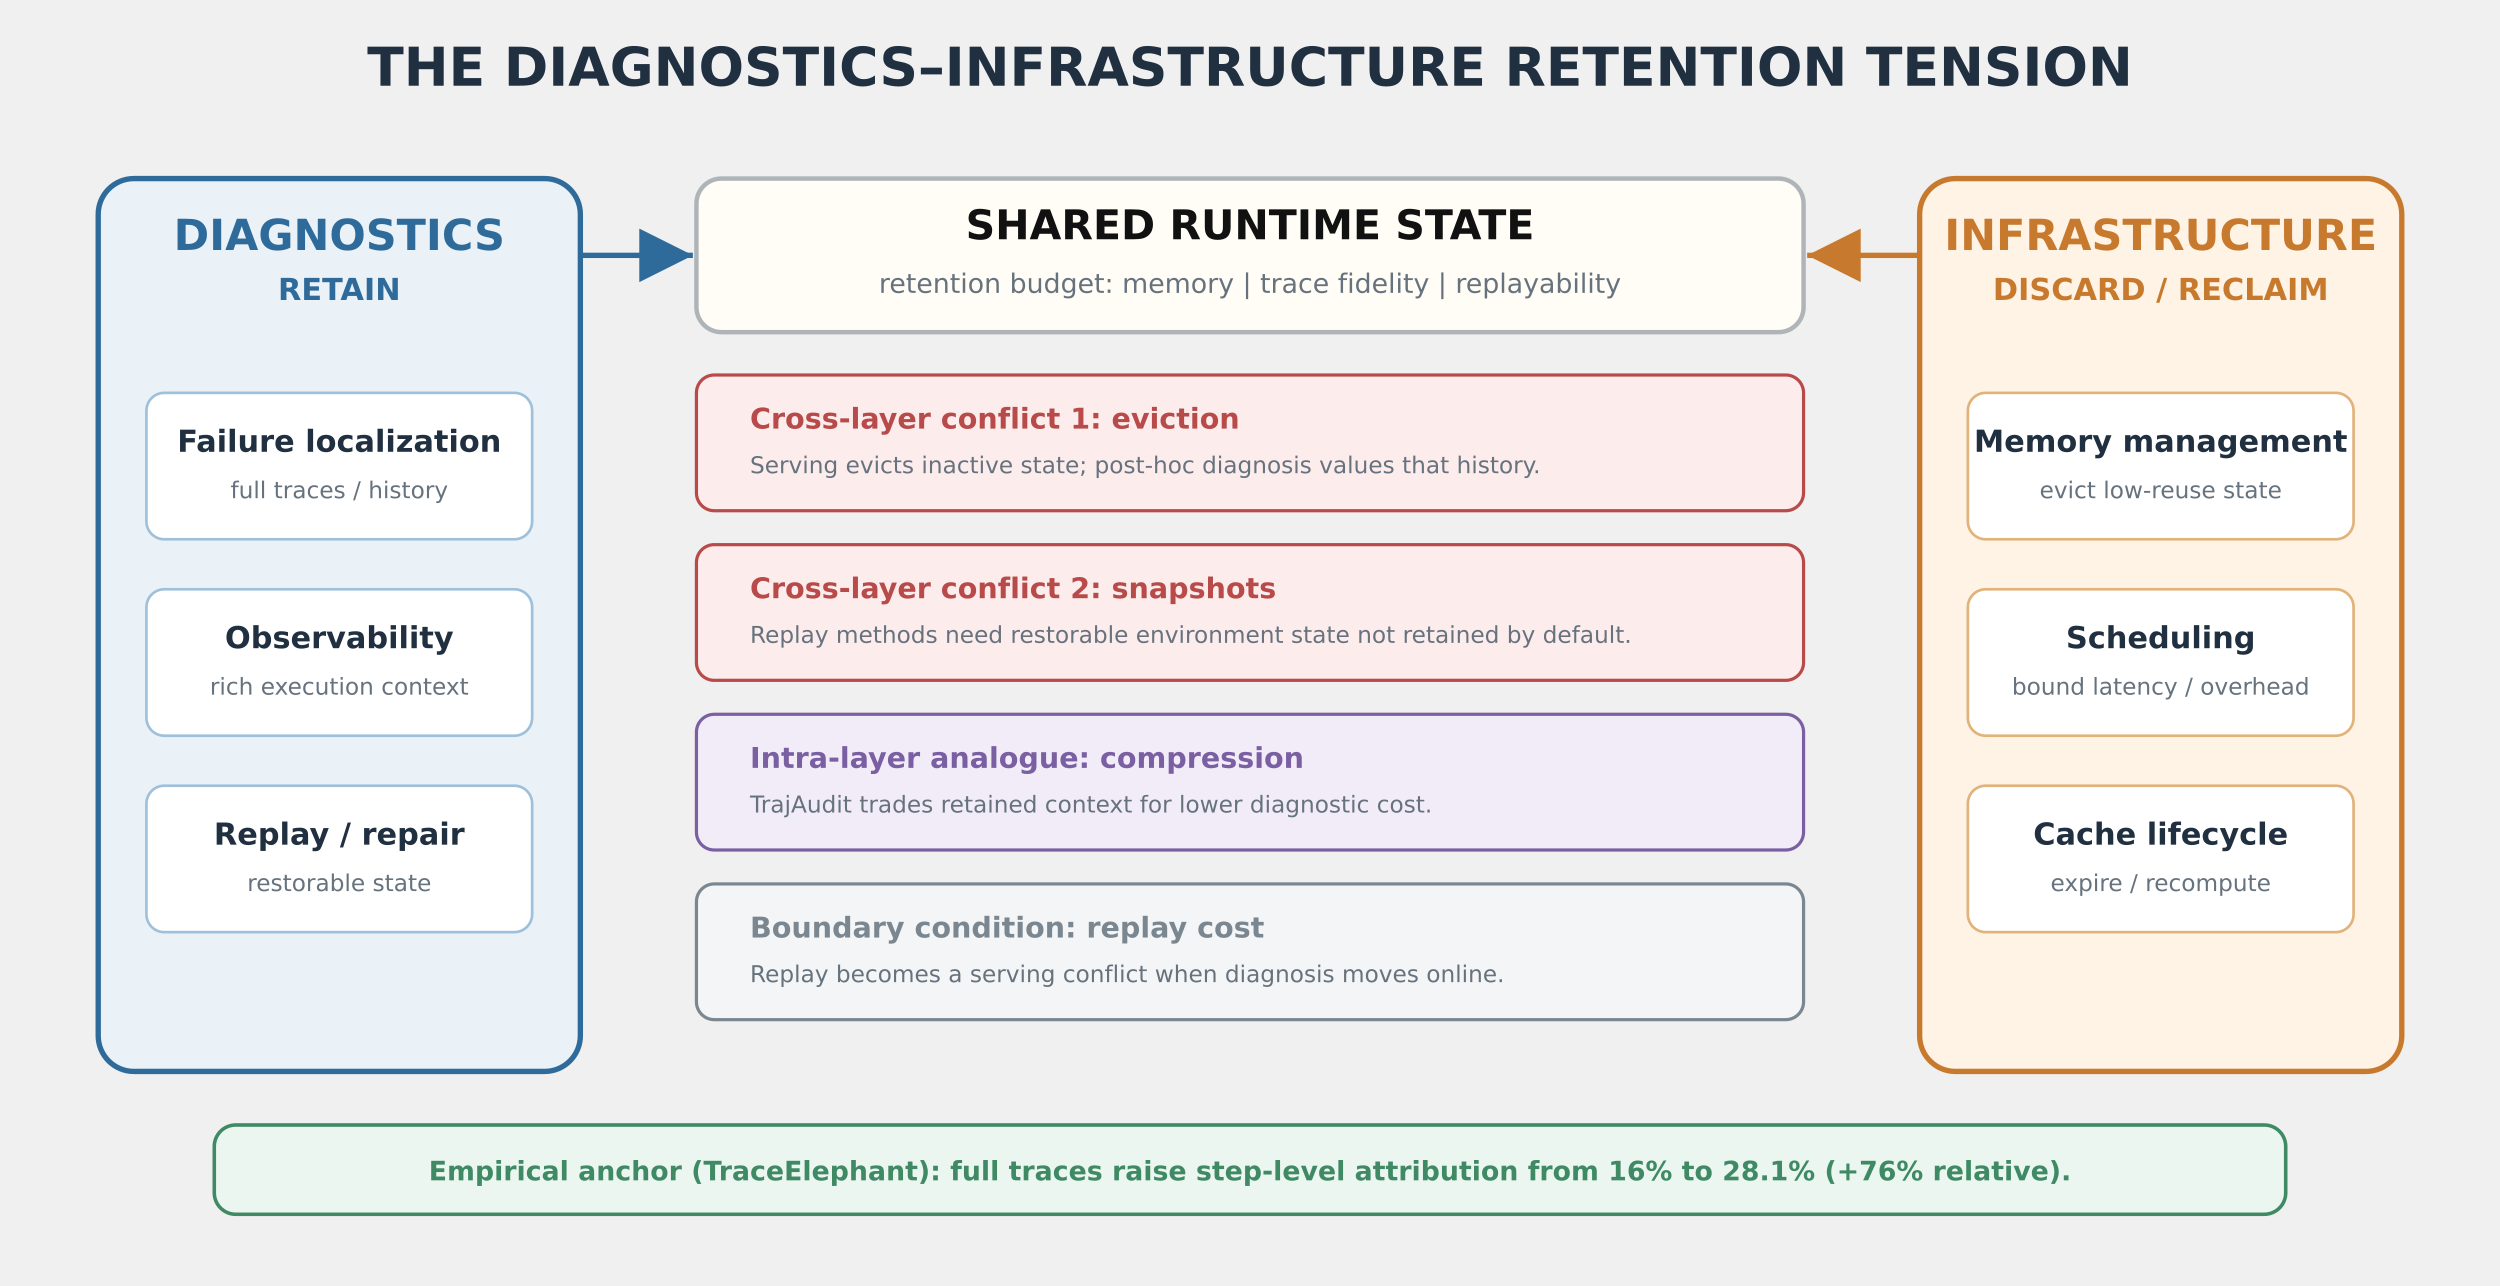
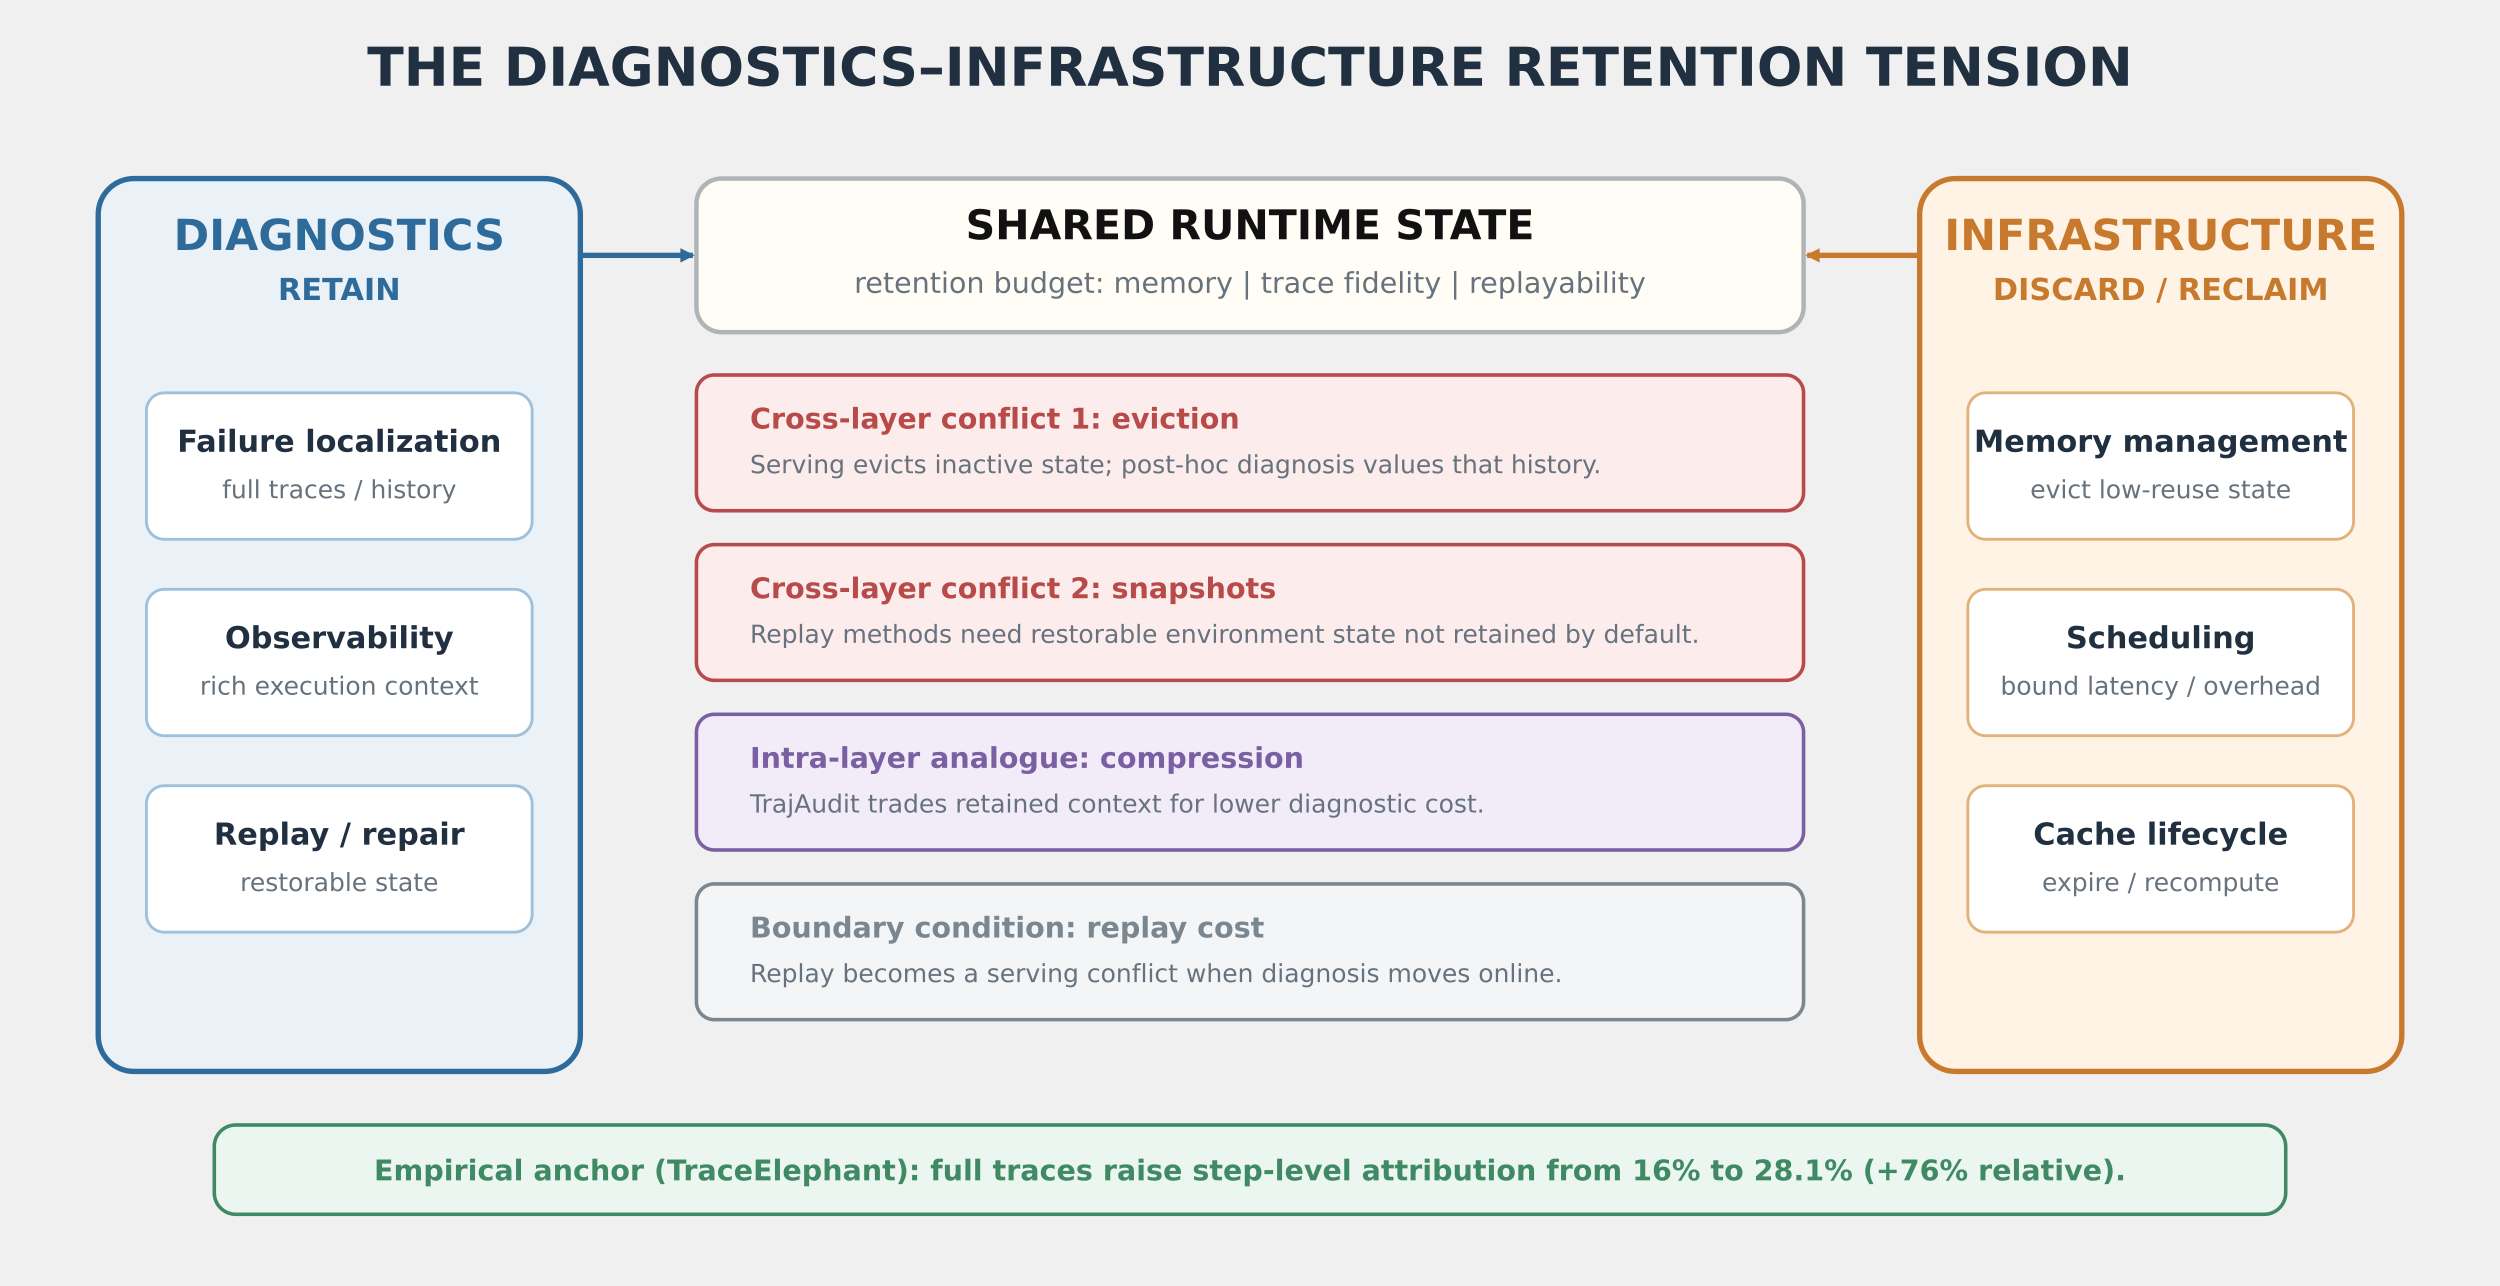
<svg xmlns="http://www.w3.org/2000/svg" baseProfile="full" height="720px" version="1.1" viewBox="0 0 1400 720" width="1400px">
  <defs>
-     <marker id="id6" markerHeight="10" markerUnits="strokeWidth" markerWidth="10" orient="auto" refX="10" refY="5">
-       <path d="M 0 0 L 10 5 L 0 10 z" fill="#2F6B9A" />
+     <marker id="id6" markerHeight="8" markerUnits="userSpaceOnUse" markerWidth="8" orient="auto" refX="7" refY="4">
+       <path d="M 0 0 L 8 4 L 0 8 z" fill="#2F6B9A" />
    </marker>
-     <marker id="id7" markerHeight="10" markerUnits="strokeWidth" markerWidth="10" orient="auto" refX="10" refY="5">
-       <path d="M 0 0 L 10 5 L 0 10 z" fill="#C77A2D" />
+     <marker id="id7" markerHeight="8" markerUnits="userSpaceOnUse" markerWidth="8" orient="auto" refX="7" refY="4">
+       <path d="M 0 0 L 8 4 L 0 8 z" fill="#C77A2D" />
    </marker>
  </defs>
  <text fill="#203040" font-family="DejaVu Sans, Arial, sans-serif" font-size="30" font-weight="bold" text-anchor="middle" x="700" y="48">THE DIAGNOSTICS–INFRASTRUCTURE RETENTION TENSION</text>
  <rect fill="#EAF2F8" height="500" rx="20" ry="20" stroke="#2F6B9A" stroke-width="3" width="270" x="55" y="100" />
  <rect fill="#FFF3E6" height="500" rx="20" ry="20" stroke="#C77A2D" stroke-width="3" width="270" x="1075" y="100" />
  <text fill="#2F6B9A" font-family="DejaVu Sans, Arial, sans-serif" font-size="24" font-weight="bold" text-anchor="middle" x="190" y="140">DIAGNOSTICS</text>
  <text fill="#2F6B9A" font-family="DejaVu Sans, Arial, sans-serif" font-size="17" font-weight="bold" text-anchor="middle" x="190" y="168">RETAIN</text>
  <text fill="#C77A2D" font-family="DejaVu Sans, Arial, sans-serif" font-size="24" font-weight="bold" text-anchor="middle" x="1210" y="140">INFRASTRUCTURE</text>
  <text fill="#C77A2D" font-family="DejaVu Sans, Arial, sans-serif" font-size="17" font-weight="bold" text-anchor="middle" x="1210" y="168">DISCARD / RECLAIM</text>
-   <rect fill="#FFFFFF" height="82" rx="10" ry="10" stroke="#9FC0DA" stroke-width="1.5" width="216" x="82" y="220" />
+   <rect fill="#FFFFFF" height="82" rx="10" ry="10" stroke="#9FC0DA" stroke-width="1.6" width="216" x="82" y="220" />
  <text fill="#203040" font-family="DejaVu Sans, Arial, sans-serif" font-size="17" font-weight="bold" text-anchor="middle" x="190" y="253">Failure localization</text>
-   <text fill="#66727D" font-family="DejaVu Sans, Arial, sans-serif" font-size="13" font-weight="normal" text-anchor="middle" x="190" y="279">full traces / history</text>
-   <rect fill="#FFFFFF" height="82" rx="10" ry="10" stroke="#9FC0DA" stroke-width="1.5" width="216" x="82" y="330" />
+   <text fill="#66727D" font-family="DejaVu Sans, Arial, sans-serif" font-size="14" font-weight="normal" text-anchor="middle" x="190" y="279">full traces / history</text>
+   <rect fill="#FFFFFF" height="82" rx="10" ry="10" stroke="#9FC0DA" stroke-width="1.6" width="216" x="82" y="330" />
  <text fill="#203040" font-family="DejaVu Sans, Arial, sans-serif" font-size="17" font-weight="bold" text-anchor="middle" x="190" y="363">Observability</text>
-   <text fill="#66727D" font-family="DejaVu Sans, Arial, sans-serif" font-size="13" font-weight="normal" text-anchor="middle" x="190" y="389">rich execution context</text>
-   <rect fill="#FFFFFF" height="82" rx="10" ry="10" stroke="#9FC0DA" stroke-width="1.5" width="216" x="82" y="440" />
+   <text fill="#66727D" font-family="DejaVu Sans, Arial, sans-serif" font-size="14" font-weight="normal" text-anchor="middle" x="190" y="389">rich execution context</text>
+   <rect fill="#FFFFFF" height="82" rx="10" ry="10" stroke="#9FC0DA" stroke-width="1.6" width="216" x="82" y="440" />
  <text fill="#203040" font-family="DejaVu Sans, Arial, sans-serif" font-size="17" font-weight="bold" text-anchor="middle" x="190" y="473">Replay / repair</text>
-   <text fill="#66727D" font-family="DejaVu Sans, Arial, sans-serif" font-size="13" font-weight="normal" text-anchor="middle" x="190" y="499">restorable state</text>
-   <rect fill="#FFFFFF" height="82" rx="10" ry="10" stroke="#E1B27A" stroke-width="1.5" width="216" x="1102" y="220" />
+   <text fill="#66727D" font-family="DejaVu Sans, Arial, sans-serif" font-size="14" font-weight="normal" text-anchor="middle" x="190" y="499">restorable state</text>
+   <rect fill="#FFFFFF" height="82" rx="10" ry="10" stroke="#E1B27A" stroke-width="1.6" width="216" x="1102" y="220" />
  <text fill="#203040" font-family="DejaVu Sans, Arial, sans-serif" font-size="17" font-weight="bold" text-anchor="middle" x="1210" y="253">Memory management</text>
-   <text fill="#66727D" font-family="DejaVu Sans, Arial, sans-serif" font-size="13" font-weight="normal" text-anchor="middle" x="1210" y="279">evict low-reuse state</text>
-   <rect fill="#FFFFFF" height="82" rx="10" ry="10" stroke="#E1B27A" stroke-width="1.5" width="216" x="1102" y="330" />
+   <text fill="#66727D" font-family="DejaVu Sans, Arial, sans-serif" font-size="14" font-weight="normal" text-anchor="middle" x="1210" y="279">evict low-reuse state</text>
+   <rect fill="#FFFFFF" height="82" rx="10" ry="10" stroke="#E1B27A" stroke-width="1.6" width="216" x="1102" y="330" />
  <text fill="#203040" font-family="DejaVu Sans, Arial, sans-serif" font-size="17" font-weight="bold" text-anchor="middle" x="1210" y="363">Scheduling</text>
-   <text fill="#66727D" font-family="DejaVu Sans, Arial, sans-serif" font-size="13" font-weight="normal" text-anchor="middle" x="1210" y="389">bound latency / overhead</text>
-   <rect fill="#FFFFFF" height="82" rx="10" ry="10" stroke="#E1B27A" stroke-width="1.5" width="216" x="1102" y="440" />
+   <text fill="#66727D" font-family="DejaVu Sans, Arial, sans-serif" font-size="14" font-weight="normal" text-anchor="middle" x="1210" y="389">bound latency / overhead</text>
+   <rect fill="#FFFFFF" height="82" rx="10" ry="10" stroke="#E1B27A" stroke-width="1.6" width="216" x="1102" y="440" />
  <text fill="#203040" font-family="DejaVu Sans, Arial, sans-serif" font-size="17" font-weight="bold" text-anchor="middle" x="1210" y="473">Cache lifecycle</text>
-   <text fill="#66727D" font-family="DejaVu Sans, Arial, sans-serif" font-size="13" font-weight="normal" text-anchor="middle" x="1210" y="499">expire / recompute</text>
+   <text fill="#66727D" font-family="DejaVu Sans, Arial, sans-serif" font-size="14" font-weight="normal" text-anchor="middle" x="1210" y="499">expire / recompute</text>
  <rect fill="#FFFDF5" height="86" rx="14" ry="14" stroke="#AEB4B8" stroke-width="2.5" width="620" x="390" y="100" />
  <text fill="#111111" font-family="DejaVu Sans, Arial, sans-serif" font-size="23" font-weight="bold" text-anchor="middle" x="700" y="134">SHARED RUNTIME STATE</text>
-   <text fill="#66727D" font-family="DejaVu Sans, Arial, sans-serif" font-size="15" font-weight="normal" text-anchor="middle" x="700" y="164">retention budget: memory | trace fidelity | replayability</text>
+   <text fill="#66727D" font-family="DejaVu Sans, Arial, sans-serif" font-size="16" font-weight="normal" text-anchor="middle" x="700" y="164">retention budget: memory | trace fidelity | replayability</text>
  <line marker-end="url(#id6)" stroke="#2F6B9A" stroke-width="3" x1="325" x2="388" y1="143" y2="143" />
  <line marker-end="url(#id7)" stroke="#C77A2D" stroke-width="3" x1="1074" x2="1012" y1="143" y2="143" />
-   <rect fill="#FCECEC" height="76" rx="10" ry="10" stroke="#B84A4A" stroke-width="1.8" width="620" x="390" y="210" />
+   <rect fill="#FCECEC" height="76" rx="10" ry="10" stroke="#B84A4A" stroke-width="2" width="620" x="390" y="210" />
  <text fill="#B84A4A" font-family="DejaVu Sans, Arial, sans-serif" font-size="16" font-weight="bold" text-anchor="start" x="420" y="240">Cross-layer conflict 1: eviction</text>
-   <text fill="#66727D" font-family="DejaVu Sans, Arial, sans-serif" font-size="13" font-weight="normal" text-anchor="start" x="420" y="265">Serving evicts inactive state; post-hoc diagnosis values that history.</text>
-   <rect fill="#FCECEC" height="76" rx="10" ry="10" stroke="#B84A4A" stroke-width="1.8" width="620" x="390" y="305" />
+   <text fill="#66727D" font-family="DejaVu Sans, Arial, sans-serif" font-size="14" font-weight="normal" text-anchor="start" x="420" y="265">Serving evicts inactive state; post-hoc diagnosis values that history.</text>
+   <rect fill="#FCECEC" height="76" rx="10" ry="10" stroke="#B84A4A" stroke-width="2" width="620" x="390" y="305" />
  <text fill="#B84A4A" font-family="DejaVu Sans, Arial, sans-serif" font-size="16" font-weight="bold" text-anchor="start" x="420" y="335">Cross-layer conflict 2: snapshots</text>
-   <text fill="#66727D" font-family="DejaVu Sans, Arial, sans-serif" font-size="13" font-weight="normal" text-anchor="start" x="420" y="360">Replay methods need restorable environment state not retained by default.</text>
-   <rect fill="#F1ECF8" height="76" rx="10" ry="10" stroke="#7A5FA3" stroke-width="1.8" width="620" x="390" y="400" />
+   <text fill="#66727D" font-family="DejaVu Sans, Arial, sans-serif" font-size="14" font-weight="normal" text-anchor="start" x="420" y="360">Replay methods need restorable environment state not retained by default.</text>
+   <rect fill="#F1ECF8" height="76" rx="10" ry="10" stroke="#7A5FA3" stroke-width="2" width="620" x="390" y="400" />
  <text fill="#7A5FA3" font-family="DejaVu Sans, Arial, sans-serif" font-size="16" font-weight="bold" text-anchor="start" x="420" y="430">Intra-layer analogue: compression</text>
-   <text fill="#66727D" font-family="DejaVu Sans, Arial, sans-serif" font-size="13" font-weight="normal" text-anchor="start" x="420" y="455">TrajAudit trades retained context for lower diagnostic cost.</text>
-   <rect fill="#F3F5F6" height="76" rx="10" ry="10" stroke="#7B8790" stroke-width="1.8" width="620" x="390" y="495" />
+   <text fill="#66727D" font-family="DejaVu Sans, Arial, sans-serif" font-size="14" font-weight="normal" text-anchor="start" x="420" y="455">TrajAudit trades retained context for lower diagnostic cost.</text>
+   <rect fill="#F3F5F6" height="76" rx="10" ry="10" stroke="#7B8790" stroke-width="2" width="620" x="390" y="495" />
  <text fill="#7B8790" font-family="DejaVu Sans, Arial, sans-serif" font-size="16" font-weight="bold" text-anchor="start" x="420" y="525">Boundary condition: replay cost</text>
-   <text fill="#66727D" font-family="DejaVu Sans, Arial, sans-serif" font-size="13" font-weight="normal" text-anchor="start" x="420" y="550">Replay becomes a serving conflict when diagnosis moves online.</text>
+   <text fill="#66727D" font-family="DejaVu Sans, Arial, sans-serif" font-size="14" font-weight="normal" text-anchor="start" x="420" y="550">Replay becomes a serving conflict when diagnosis moves online.</text>
  <rect fill="#EAF6EF" height="50" rx="12" ry="12" stroke="#3F8A64" stroke-width="2" width="1160" x="120" y="630" />
-   <text fill="#3F8A64" font-family="DejaVu Sans, Arial, sans-serif" font-size="15" font-weight="bold" text-anchor="middle" x="700" y="661">Empirical anchor (TraceElephant): full traces raise step-level attribution from 16% to 28.1% (+76% relative).</text>
+   <text fill="#3F8A64" font-family="DejaVu Sans, Arial, sans-serif" font-size="16" font-weight="bold" text-anchor="middle" x="700" y="661">Empirical anchor (TraceElephant): full traces raise step-level attribution from 16% to 28.1% (+76% relative).</text>
</svg>
